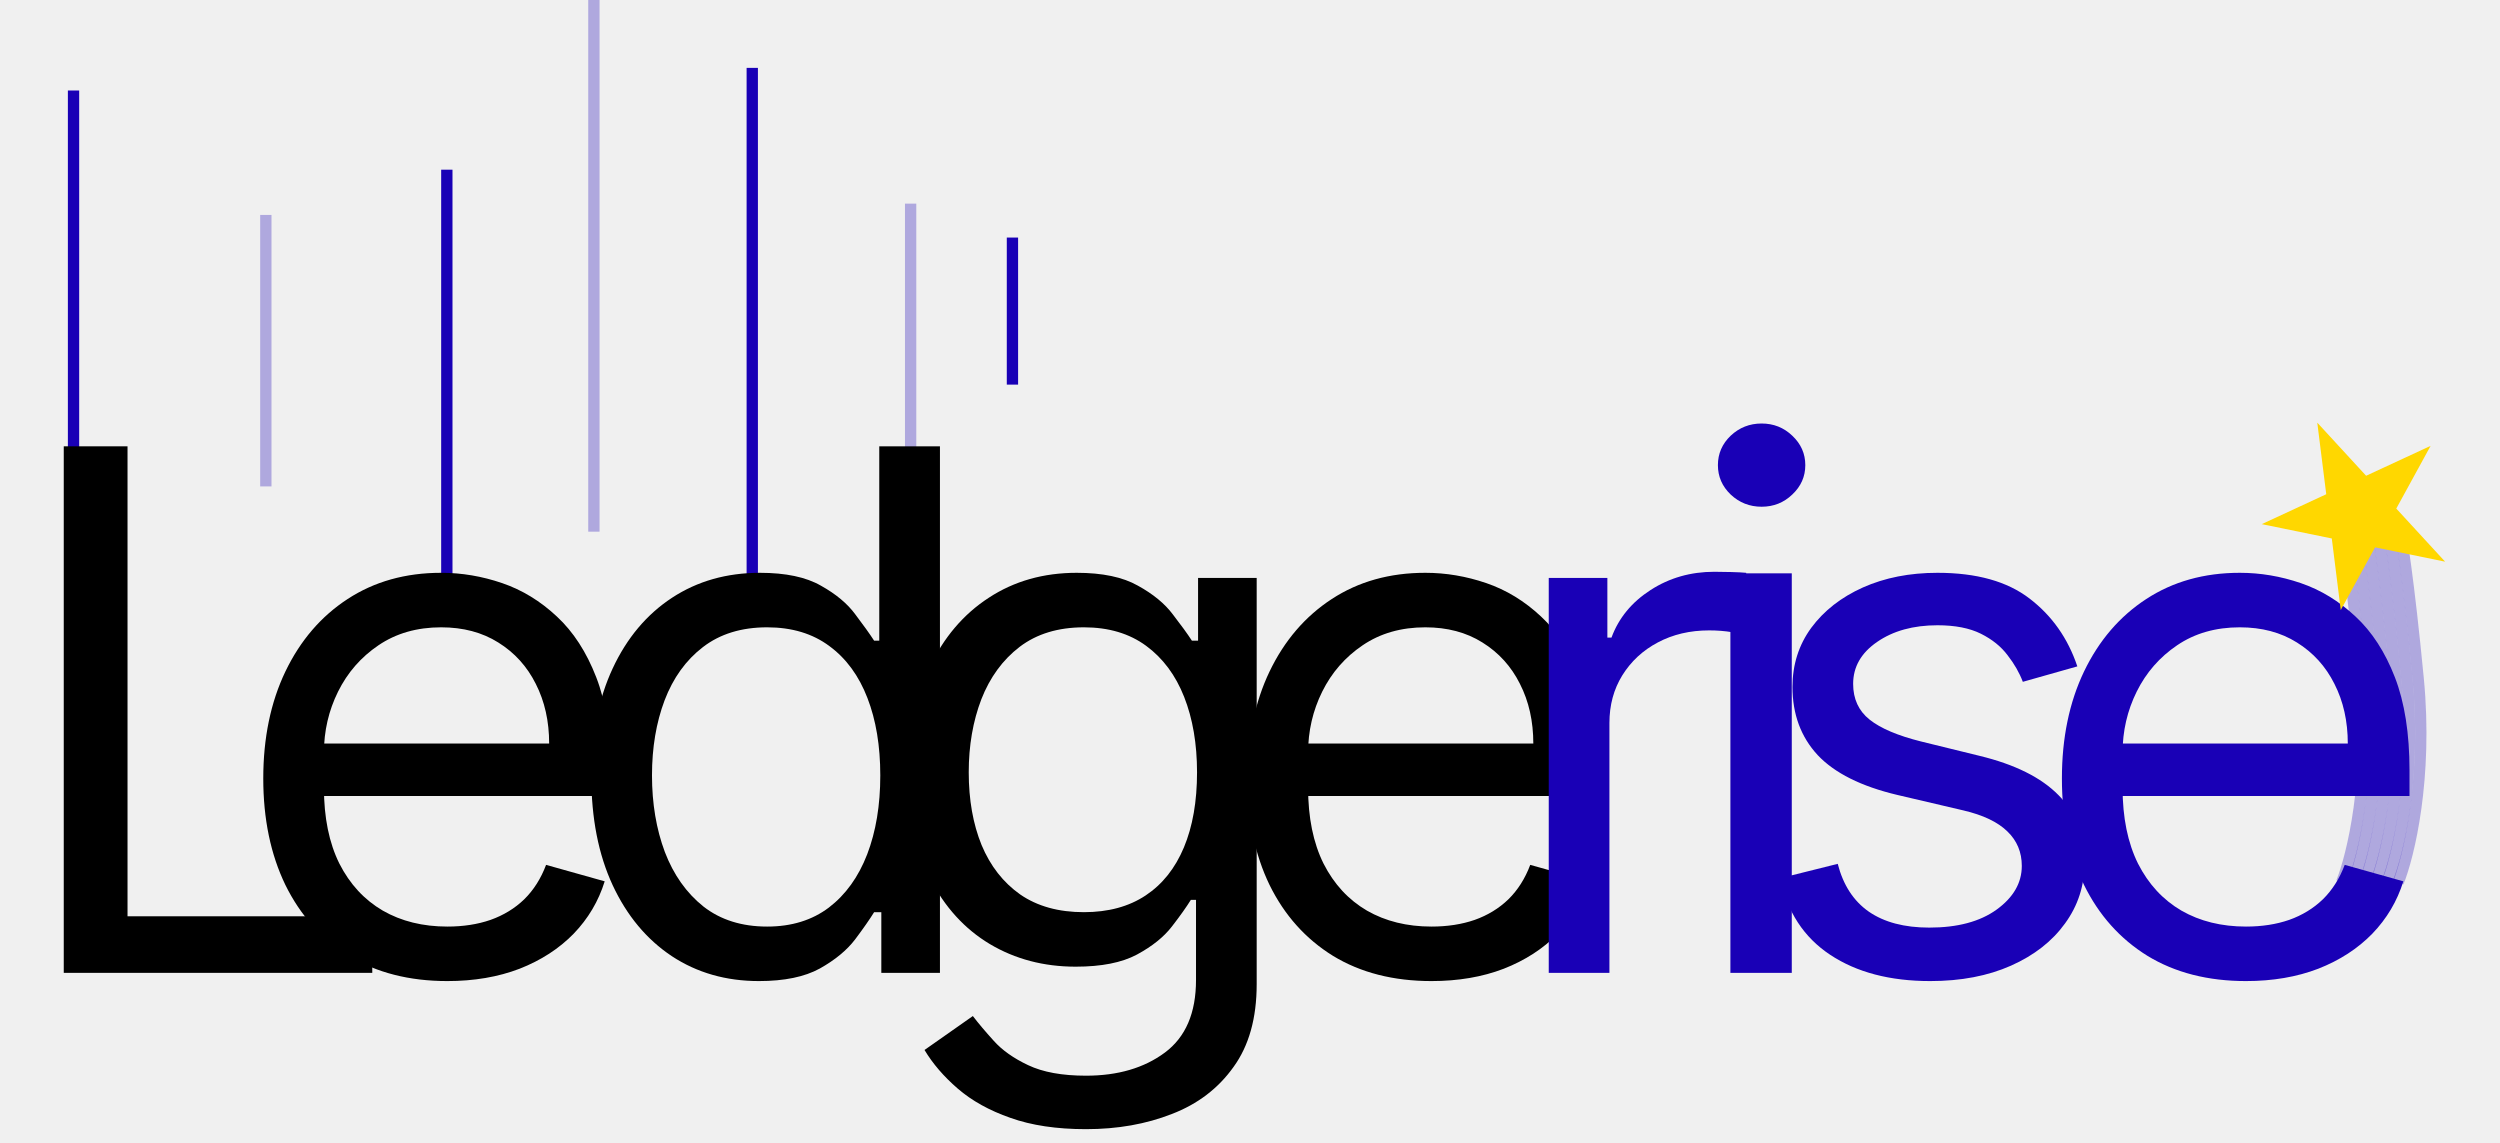
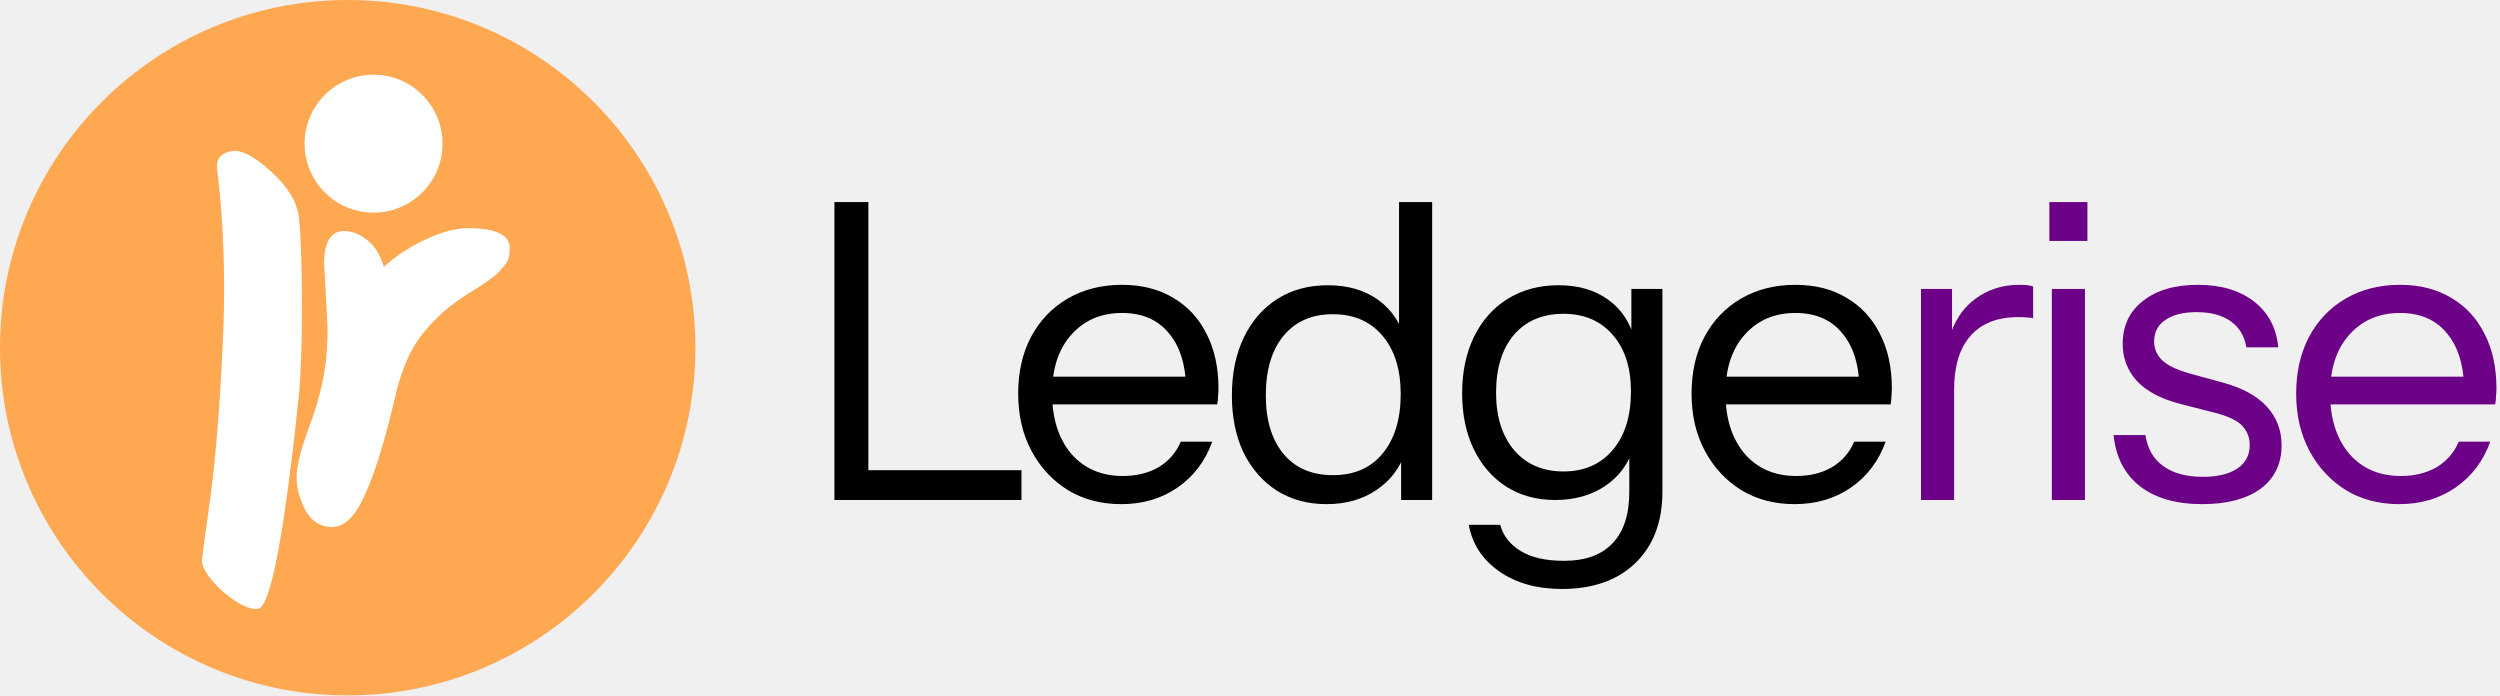
- <svg xmlns="http://www.w3.org/2000/svg" width="221" height="101" viewBox="0 0 221 101" fill="none">
-   <path d="M212 78C212.943 75.667 214.615 68.8 213.767 60C212.919 51.2 212.236 47 212 46" stroke="#1900B6" stroke-opacity="0.3" />
-   <path d="M211 78C211.943 75.667 213.615 68.8 212.767 60C211.919 51.2 211.236 47 211 46" stroke="#1900B6" stroke-opacity="0.3" />
-   <path d="M210 78C210.943 75.667 212.615 68.8 211.767 60C210.919 51.2 210.236 47 210 46" stroke="#1900B6" stroke-opacity="0.3" />
-   <path d="M209 78C209.943 75.667 211.615 68.8 210.767 60C209.919 51.2 209.236 47 209 46" stroke="#1900B6" stroke-opacity="0.3" />
-   <path d="M208 78C208.943 75.667 210.615 68.8 209.767 60C208.919 51.2 208.236 47 208 46" stroke="#1900B6" stroke-opacity="0.3" />
-   <path d="M207 78C207.943 75.667 209.615 68.8 208.767 60C207.919 51.2 207.236 47 207 46" stroke="#1900B6" stroke-opacity="0.3" />
-   <line x1="6.5" y1="8" x2="6.5" y2="85" stroke="#1900B6" />
-   <line opacity="0.3" x1="23.5" y1="19" x2="23.5" y2="43" stroke="#1900B6" />
-   <line x1="39.5" y1="15" x2="39.5" y2="53" stroke="#1900B6" />
-   <line x1="52.5" y1="-2.18557e-08" x2="52.5" y2="47" stroke="#1900B6" stroke-opacity="0.3" />
-   <line x1="66.5" y1="6" x2="66.5" y2="53" stroke="#1900B6" />
-   <line x1="80.5" y1="18" x2="80.5" y2="41" stroke="#1900B6" stroke-opacity="0.3" />
-   <line x1="89.5" y1="21" x2="89.5" y2="34" stroke="#1900B6" />
-   <path d="M5.636 86V39.455H11.273V81H32.909V86H5.636Z" fill="black" />
-   <path d="M39.545 86.727C36.182 86.727 33.28 85.985 30.841 84.5C28.417 83 26.546 80.909 25.227 78.227C23.924 75.53 23.273 72.394 23.273 68.818C23.273 65.242 23.924 62.091 25.227 59.364C26.546 56.621 28.379 54.485 30.727 52.955C33.091 51.409 35.849 50.636 39 50.636C40.818 50.636 42.614 50.939 44.386 51.545C46.159 52.151 47.773 53.136 49.227 54.5C50.682 55.849 51.841 57.636 52.705 59.864C53.568 62.091 54 64.833 54 68.091V70.364H27.091V65.727H48.545C48.545 63.758 48.151 62 47.364 60.455C46.591 58.909 45.485 57.689 44.045 56.795C42.621 55.901 40.939 55.455 39 55.455C36.864 55.455 35.015 55.985 33.455 57.045C31.909 58.091 30.72 59.455 29.886 61.136C29.053 62.818 28.636 64.621 28.636 66.546V69.636C28.636 72.273 29.091 74.508 30 76.341C30.924 78.159 32.205 79.546 33.841 80.5C35.477 81.439 37.379 81.909 39.545 81.909C40.955 81.909 42.227 81.712 43.364 81.318C44.515 80.909 45.508 80.303 46.341 79.5C47.174 78.682 47.818 77.667 48.273 76.454L53.455 77.909C52.909 79.667 51.992 81.212 50.705 82.546C49.417 83.864 47.826 84.894 45.932 85.636C44.038 86.364 41.909 86.727 39.545 86.727Z" fill="black" />
-   <path d="M67.091 86.727C64.182 86.727 61.614 85.992 59.386 84.523C57.159 83.038 55.417 80.947 54.159 78.25C52.901 75.538 52.273 72.333 52.273 68.636C52.273 64.97 52.901 61.788 54.159 59.091C55.417 56.394 57.167 54.311 59.409 52.841C61.651 51.371 64.242 50.636 67.182 50.636C69.454 50.636 71.25 51.015 72.568 51.773C73.901 52.515 74.917 53.364 75.614 54.318C76.326 55.258 76.879 56.03 77.273 56.636H77.727V39.455H83.091V86H77.909V80.636H77.273C76.879 81.273 76.318 82.076 75.591 83.046C74.864 84 73.826 84.856 72.477 85.614C71.129 86.356 69.333 86.727 67.091 86.727ZM67.818 81.909C69.97 81.909 71.788 81.349 73.273 80.227C74.758 79.091 75.886 77.523 76.659 75.523C77.432 73.508 77.818 71.182 77.818 68.546C77.818 65.939 77.439 63.659 76.682 61.705C75.924 59.735 74.803 58.205 73.318 57.114C71.833 56.008 70 55.455 67.818 55.455C65.546 55.455 63.651 56.038 62.136 57.205C60.636 58.356 59.508 59.924 58.75 61.909C58.008 63.879 57.636 66.091 57.636 68.546C57.636 71.03 58.015 73.288 58.773 75.318C59.545 77.333 60.682 78.939 62.182 80.136C63.697 81.318 65.576 81.909 67.818 81.909Z" fill="black" />
-   <path d="M96 99.818C93.409 99.818 91.182 99.485 89.318 98.818C87.454 98.167 85.901 97.303 84.659 96.227C83.432 95.167 82.454 94.03 81.727 92.818L86 89.818C86.485 90.454 87.099 91.182 87.841 92C88.583 92.833 89.599 93.553 90.886 94.159C92.189 94.78 93.894 95.091 96 95.091C98.818 95.091 101.144 94.409 102.977 93.046C104.811 91.682 105.727 89.546 105.727 86.636V79.546H105.273C104.879 80.182 104.318 80.97 103.591 81.909C102.879 82.833 101.848 83.659 100.5 84.386C99.167 85.099 97.364 85.454 95.091 85.454C92.273 85.454 89.742 84.788 87.5 83.454C85.273 82.121 83.508 80.182 82.204 77.636C80.917 75.091 80.273 72 80.273 68.364C80.273 64.788 80.901 61.674 82.159 59.023C83.417 56.356 85.167 54.295 87.409 52.841C89.651 51.371 92.242 50.636 95.182 50.636C97.454 50.636 99.258 51.015 100.591 51.773C101.939 52.515 102.97 53.364 103.682 54.318C104.409 55.258 104.97 56.03 105.364 56.636H105.909V51.091H111.091V87C111.091 90 110.409 92.439 109.045 94.318C107.697 96.212 105.879 97.599 103.591 98.477C101.318 99.371 98.788 99.818 96 99.818ZM95.818 80.636C97.97 80.636 99.788 80.144 101.273 79.159C102.758 78.174 103.886 76.758 104.659 74.909C105.432 73.061 105.818 70.849 105.818 68.273C105.818 65.758 105.439 63.538 104.682 61.614C103.924 59.689 102.803 58.182 101.318 57.091C99.833 56 98 55.455 95.818 55.455C93.546 55.455 91.651 56.03 90.136 57.182C88.636 58.333 87.508 59.879 86.75 61.818C86.008 63.758 85.636 65.909 85.636 68.273C85.636 70.697 86.015 72.841 86.773 74.704C87.546 76.553 88.682 78.008 90.182 79.068C91.697 80.114 93.576 80.636 95.818 80.636Z" fill="black" />
-   <path d="M126.545 86.727C123.182 86.727 120.28 85.985 117.841 84.5C115.417 83 113.545 80.909 112.227 78.227C110.924 75.53 110.273 72.394 110.273 68.818C110.273 65.242 110.924 62.091 112.227 59.364C113.545 56.621 115.379 54.485 117.727 52.955C120.091 51.409 122.848 50.636 126 50.636C127.818 50.636 129.614 50.939 131.386 51.545C133.159 52.151 134.773 53.136 136.227 54.5C137.682 55.849 138.841 57.636 139.705 59.864C140.568 62.091 141 64.833 141 68.091V70.364H114.091V65.727H135.545C135.545 63.758 135.152 62 134.364 60.455C133.591 58.909 132.485 57.689 131.045 56.795C129.621 55.901 127.939 55.455 126 55.455C123.864 55.455 122.015 55.985 120.455 57.045C118.909 58.091 117.72 59.455 116.886 61.136C116.053 62.818 115.636 64.621 115.636 66.546V69.636C115.636 72.273 116.091 74.508 117 76.341C117.924 78.159 119.205 79.546 120.841 80.5C122.477 81.439 124.379 81.909 126.545 81.909C127.955 81.909 129.227 81.712 130.364 81.318C131.515 80.909 132.508 80.303 133.341 79.5C134.174 78.682 134.818 77.667 135.273 76.454L140.455 77.909C139.909 79.667 138.992 81.212 137.705 82.546C136.417 83.864 134.826 84.894 132.932 85.636C131.038 86.364 128.909 86.727 126.545 86.727Z" fill="black" />
-   <path d="M136.909 86V51.091H142.091V56.364H142.455C143.091 54.636 144.242 53.235 145.909 52.159C147.576 51.083 149.455 50.545 151.545 50.545C151.939 50.545 152.432 50.553 153.023 50.568C153.614 50.583 154.061 50.606 154.364 50.636V56.091C154.182 56.045 153.765 55.977 153.114 55.886C152.477 55.78 151.803 55.727 151.091 55.727C149.394 55.727 147.879 56.083 146.545 56.795C145.227 57.492 144.182 58.462 143.409 59.705C142.652 60.932 142.273 62.333 142.273 63.909V86H136.909Z" fill="#1900B6" />
-   <path d="M152.967 86V50.682H158.393V86H152.967ZM155.726 44.795C154.668 44.795 153.756 44.435 152.99 43.715C152.238 42.994 151.863 42.128 151.863 41.117C151.863 40.105 152.238 39.239 152.99 38.518C153.756 37.798 154.668 37.438 155.726 37.438C156.784 37.438 157.688 37.798 158.439 38.518C159.206 39.239 159.589 40.105 159.589 41.117C159.589 42.128 159.206 42.994 158.439 43.715C157.688 44.435 156.784 44.795 155.726 44.795Z" fill="#1900B6" />
-   <path d="M183.636 58.909L178.818 60.273C178.515 59.47 178.068 58.689 177.477 57.932C176.902 57.159 176.114 56.523 175.114 56.023C174.114 55.523 172.833 55.273 171.273 55.273C169.136 55.273 167.356 55.765 165.932 56.75C164.523 57.72 163.818 58.955 163.818 60.455C163.818 61.788 164.303 62.841 165.273 63.614C166.242 64.386 167.758 65.03 169.818 65.546L175 66.818C178.121 67.576 180.447 68.735 181.977 70.296C183.508 71.841 184.273 73.833 184.273 76.273C184.273 78.273 183.697 80.061 182.545 81.636C181.409 83.212 179.818 84.454 177.773 85.364C175.727 86.273 173.348 86.727 170.636 86.727C167.076 86.727 164.129 85.954 161.795 84.409C159.462 82.864 157.985 80.606 157.364 77.636L162.455 76.364C162.939 78.242 163.856 79.651 165.205 80.591C166.568 81.53 168.348 82 170.545 82C173.045 82 175.03 81.47 176.5 80.409C177.985 79.333 178.727 78.046 178.727 76.546C178.727 75.333 178.303 74.318 177.455 73.5C176.606 72.667 175.303 72.046 173.545 71.636L167.727 70.273C164.53 69.515 162.182 68.341 160.682 66.75C159.197 65.144 158.455 63.136 158.455 60.727C158.455 58.758 159.008 57.015 160.114 55.5C161.235 53.985 162.758 52.795 164.682 51.932C166.621 51.068 168.818 50.636 171.273 50.636C174.727 50.636 177.439 51.394 179.409 52.909C181.394 54.424 182.803 56.424 183.636 58.909Z" fill="#1900B6" />
-   <path d="M198.545 86.727C195.182 86.727 192.28 85.985 189.841 84.5C187.417 83 185.545 80.909 184.227 78.227C182.924 75.53 182.273 72.394 182.273 68.818C182.273 65.242 182.924 62.091 184.227 59.364C185.545 56.621 187.379 54.485 189.727 52.955C192.091 51.409 194.848 50.636 198 50.636C199.818 50.636 201.614 50.939 203.386 51.545C205.159 52.151 206.773 53.136 208.227 54.5C209.682 55.849 210.841 57.636 211.705 59.864C212.568 62.091 213 64.833 213 68.091V70.364H186.091V65.727H207.545C207.545 63.758 207.152 62 206.364 60.455C205.591 58.909 204.485 57.689 203.045 56.795C201.621 55.901 199.939 55.455 198 55.455C195.864 55.455 194.015 55.985 192.455 57.045C190.909 58.091 189.72 59.455 188.886 61.136C188.053 62.818 187.636 64.621 187.636 66.546V69.636C187.636 72.273 188.091 74.508 189 76.341C189.924 78.159 191.205 79.546 192.841 80.5C194.477 81.439 196.379 81.909 198.545 81.909C199.955 81.909 201.227 81.712 202.364 81.318C203.515 80.909 204.508 80.303 205.341 79.5C206.174 78.682 206.818 77.667 207.273 76.454L212.455 77.909C211.909 79.667 210.992 81.212 209.705 82.546C208.417 83.864 206.826 84.894 204.932 85.636C203.038 86.364 200.909 86.727 198.545 86.727Z" fill="#1900B6" />
-   <path d="M204.847 37.362L209.164 42.057L214.865 39.414L211.831 44.958L216.148 49.652L209.957 48.385L206.923 53.929L206.13 47.601L199.939 46.333L205.64 43.69L204.847 37.362Z" fill="#FFD700" />
+ <svg xmlns="http://www.w3.org/2000/svg" width="435" height="121" viewBox="0 0 435 121" fill="none">
+   <path d="M145.192 87V35.16H151.096V87H145.192ZM148.216 87V81.816H177.736V87H148.216ZM195.091 87.72C191.587 87.72 188.491 86.904 185.803 85.272C183.115 83.592 181.003 81.312 179.467 78.432C177.931 75.552 177.163 72.24 177.163 68.496C177.163 64.752 177.907 61.464 179.395 58.632C180.931 55.752 183.067 53.52 185.803 51.936C188.539 50.352 191.683 49.56 195.235 49.56C198.643 49.56 201.595 50.304 204.091 51.792C206.635 53.28 208.579 55.368 209.923 58.056C211.315 60.744 212.011 63.912 212.011 67.56C212.011 68.04 211.987 68.496 211.939 68.928C211.939 69.36 211.891 69.84 211.795 70.368H181.483V65.544H208.267L206.395 68.208C206.395 63.792 205.411 60.408 203.443 58.056C201.523 55.656 198.787 54.456 195.235 54.456C191.587 54.456 188.635 55.728 186.379 58.272C184.171 60.768 183.067 64.152 183.067 68.424C183.067 72.792 184.171 76.296 186.379 78.936C188.635 81.528 191.635 82.824 195.379 82.824C197.731 82.824 199.795 82.32 201.571 81.312C203.347 80.256 204.643 78.768 205.459 76.848H210.931C209.731 80.208 207.715 82.872 204.883 84.84C202.099 86.76 198.835 87.72 195.091 87.72ZM243.795 87V78.432L244.515 78.648C243.603 81.432 241.923 83.64 239.475 85.272C237.075 86.904 234.195 87.72 230.835 87.72C227.523 87.72 224.619 86.928 222.123 85.344C219.675 83.76 217.755 81.552 216.363 78.72C215.019 75.888 214.347 72.576 214.347 68.784C214.347 64.944 215.043 61.584 216.435 58.704C217.827 55.824 219.771 53.592 222.267 52.008C224.763 50.424 227.691 49.632 231.051 49.632C234.507 49.632 237.411 50.472 239.763 52.152C242.115 53.832 243.723 56.208 244.587 59.28L243.435 59.424V35.16H249.195V87H243.795ZM231.915 82.68C235.611 82.68 238.491 81.432 240.555 78.936C242.667 76.392 243.723 72.936 243.723 68.568C243.723 64.296 242.667 60.912 240.555 58.416C238.443 55.92 235.563 54.672 231.915 54.672C228.267 54.672 225.411 55.92 223.347 58.416C221.283 60.912 220.251 64.368 220.251 68.784C220.251 73.104 221.283 76.512 223.347 79.008C225.411 81.456 228.267 82.68 231.915 82.68ZM271.763 102.48C267.395 102.48 263.747 101.448 260.819 99.384C257.939 97.368 256.187 94.68 255.563 91.32H261.035C261.563 93.24 262.739 94.752 264.563 95.856C266.435 97.008 268.955 97.584 272.123 97.584C275.867 97.584 278.699 96.552 280.619 94.488C282.539 92.472 283.499 89.496 283.499 85.56V77.712L284.219 77.856C283.403 80.64 281.771 82.872 279.323 84.552C276.875 86.184 273.971 87 270.611 87C267.395 87 264.563 86.232 262.115 84.696C259.667 83.112 257.771 80.928 256.427 78.144C255.083 75.36 254.411 72.12 254.411 68.424C254.411 64.68 255.107 61.392 256.499 58.56C257.891 55.728 259.835 53.544 262.331 52.008C264.875 50.424 267.827 49.632 271.187 49.632C274.643 49.632 277.523 50.472 279.827 52.152C282.179 53.832 283.739 56.232 284.507 59.352L283.859 59.424V50.28H289.259V85.56C289.259 90.792 287.699 94.92 284.579 97.944C281.459 100.968 277.187 102.48 271.763 102.48ZM272.051 82.032C275.651 82.032 278.507 80.784 280.619 78.288C282.731 75.792 283.787 72.408 283.787 68.136C283.787 63.96 282.731 60.672 280.619 58.272C278.507 55.824 275.651 54.6 272.051 54.6C268.403 54.6 265.523 55.824 263.411 58.272C261.347 60.72 260.315 64.08 260.315 68.352C260.315 72.528 261.371 75.864 263.483 78.36C265.595 80.808 268.451 82.032 272.051 82.032ZM312.26 87.72C308.756 87.72 305.66 86.904 302.972 85.272C300.284 83.592 298.172 81.312 296.636 78.432C295.1 75.552 294.332 72.24 294.332 68.496C294.332 64.752 295.076 61.464 296.564 58.632C298.1 55.752 300.236 53.52 302.972 51.936C305.708 50.352 308.852 49.56 312.404 49.56C315.812 49.56 318.764 50.304 321.26 51.792C323.804 53.28 325.748 55.368 327.092 58.056C328.484 60.744 329.18 63.912 329.18 67.56C329.18 68.04 329.156 68.496 329.108 68.928C329.108 69.36 329.06 69.84 328.964 70.368H298.652V65.544H325.436L323.564 68.208C323.564 63.792 322.58 60.408 320.612 58.056C318.692 55.656 315.956 54.456 312.404 54.456C308.756 54.456 305.804 55.728 303.548 58.272C301.34 60.768 300.236 64.152 300.236 68.424C300.236 72.792 301.34 76.296 303.548 78.936C305.804 81.528 308.804 82.824 312.548 82.824C314.9 82.824 316.964 82.32 318.74 81.312C320.516 80.256 321.812 78.768 322.628 76.848H328.1C326.9 80.208 324.884 82.872 322.052 84.84C319.268 86.76 316.004 87.72 312.26 87.72Z" fill="black" />
+   <path d="M334.252 87V50.28H339.652V59.64H340.012V87H334.252ZM340.012 67.848L339.076 59.136C339.94 56.016 341.476 53.64 343.684 52.008C345.892 50.376 348.436 49.56 351.316 49.56C352.516 49.56 353.332 49.656 353.764 49.848V55.392C353.524 55.296 353.188 55.248 352.756 55.248C352.324 55.2 351.796 55.176 351.172 55.176C347.524 55.176 344.74 56.28 342.82 58.488C340.948 60.648 340.012 63.768 340.012 67.848ZM357.019 87V50.28H362.779V87H357.019ZM356.587 41.928V35.16H363.211V41.928H356.587ZM383.172 87.72C378.66 87.72 375.06 86.688 372.372 84.624C369.684 82.512 368.148 79.536 367.764 75.696H373.308C373.644 78.048 374.676 79.848 376.404 81.096C378.132 82.344 380.436 82.968 383.316 82.968C385.86 82.968 387.852 82.488 389.292 81.528C390.732 80.568 391.452 79.2 391.452 77.424C391.452 76.176 391.044 75.096 390.228 74.184C389.412 73.224 387.78 72.432 385.332 71.808L379.428 70.296C376.068 69.432 373.548 68.112 371.868 66.336C370.188 64.512 369.348 62.352 369.348 59.856C369.348 56.688 370.524 54.192 372.876 52.368C375.228 50.496 378.42 49.56 382.452 49.56C386.436 49.56 389.676 50.52 392.172 52.44C394.668 54.36 396.084 57.024 396.42 60.432H390.876C390.54 58.464 389.628 56.952 388.14 55.896C386.652 54.84 384.684 54.312 382.236 54.312C379.884 54.312 378.06 54.768 376.764 55.68C375.468 56.544 374.82 57.792 374.82 59.424C374.82 60.672 375.276 61.752 376.188 62.664C377.148 63.576 378.732 64.344 380.94 64.968L386.7 66.552C390.108 67.464 392.676 68.856 394.404 70.728C396.132 72.6 396.996 74.856 396.996 77.496C396.996 80.712 395.772 83.232 393.324 85.056C390.876 86.832 387.492 87.72 383.172 87.72ZM417.461 87.72C413.957 87.72 410.861 86.904 408.173 85.272C405.485 83.592 403.373 81.312 401.837 78.432C400.301 75.552 399.533 72.24 399.533 68.496C399.533 64.752 400.277 61.464 401.765 58.632C403.301 55.752 405.437 53.52 408.173 51.936C410.909 50.352 414.053 49.56 417.605 49.56C421.013 49.56 423.965 50.304 426.461 51.792C429.005 53.28 430.949 55.368 432.293 58.056C433.685 60.744 434.381 63.912 434.381 67.56C434.381 68.04 434.357 68.496 434.309 68.928C434.309 69.36 434.261 69.84 434.165 70.368H403.853V65.544H430.637L428.765 68.208C428.765 63.792 427.781 60.408 425.813 58.056C423.893 55.656 421.157 54.456 417.605 54.456C413.957 54.456 411.005 55.728 408.749 58.272C406.541 60.768 405.437 64.152 405.437 68.424C405.437 72.792 406.541 76.296 408.749 78.936C411.005 81.528 414.005 82.824 417.749 82.824C420.101 82.824 422.165 82.32 423.941 81.312C425.717 80.256 427.013 78.768 427.829 76.848H433.301C432.101 80.208 430.085 82.872 427.253 84.84C424.469 86.76 421.205 87.72 417.461 87.72Z" fill="#6C0087" />
+   <rect width="121" height="121" rx="60.5" fill="#FFA852" />
+   <path d="M40.525 26.273C42.113 26.079 44.342 27.285 47.212 29.891C50.081 32.496 51.677 35.123 51.999 37.77C52.322 40.417 52.501 45.197 52.537 52.11C52.565 58.957 52.395 64.451 52.026 68.593C49.451 93.218 47.072 105.664 44.888 105.93C43.432 106.107 41.471 105.171 39.005 103.12C36.597 100.996 35.301 99.172 35.115 97.65C35.099 97.518 35.573 93.968 36.538 87C37.503 80.033 38.233 71.146 38.731 60.34C39.286 49.459 38.975 39.188 37.798 29.526C37.565 27.607 38.474 26.523 40.525 26.273Z" fill="white" />
+   <path d="M57 57.1L56.4 45.8C56.4 42.067 57.567 40.2 59.9 40.2C61.233 40.2 62.533 40.7 63.8 41.7C65.133 42.7 66.133 44.267 66.8 46.4C69.067 44.4 71.533 42.8 74.2 41.6C76.933 40.333 79.333 39.7 81.4 39.7C86.267 39.7 88.7 40.867 88.7 43.2C88.7 44.4 88.467 45.3 88 45.9C87.6 46.433 87.267 46.833 87 47.1C86.8 47.367 86.4 47.733 85.8 48.2C85.267 48.6 84.867 48.9 84.6 49.1C83.067 50.1 81.967 50.8 81.3 51.2C78.3 53.067 75.733 55.333 73.6 58C71.467 60.6 69.867 64.233 68.8 68.9C67 76.567 65.233 82.3 63.5 86.1C61.833 89.833 59.933 91.7 57.8 91.7C55.733 91.7 54.167 90.7 53.1 88.7C52.1 86.7 51.6 84.833 51.6 83.1C51.6 81.3 52.233 78.633 53.5 75.1C54.833 71.567 55.733 68.533 56.2 66C56.733 63.4 57 60.433 57 57.1Z" fill="white" />
+   <rect x="53" y="13" width="24" height="24" rx="12" fill="white" />
</svg>
